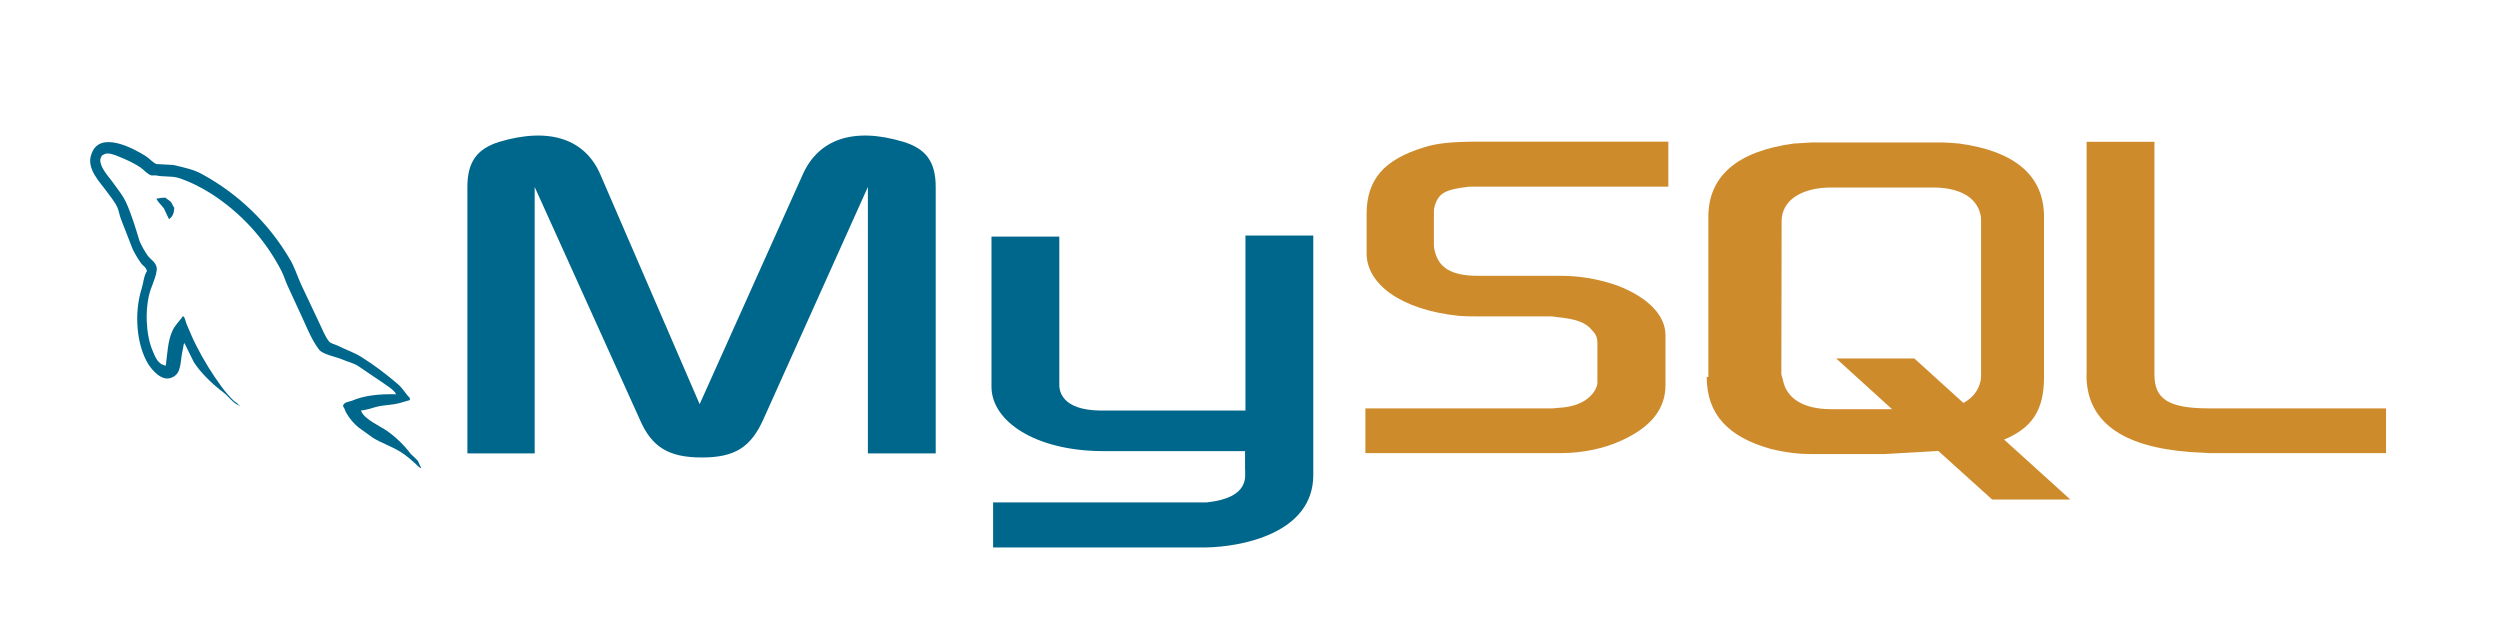
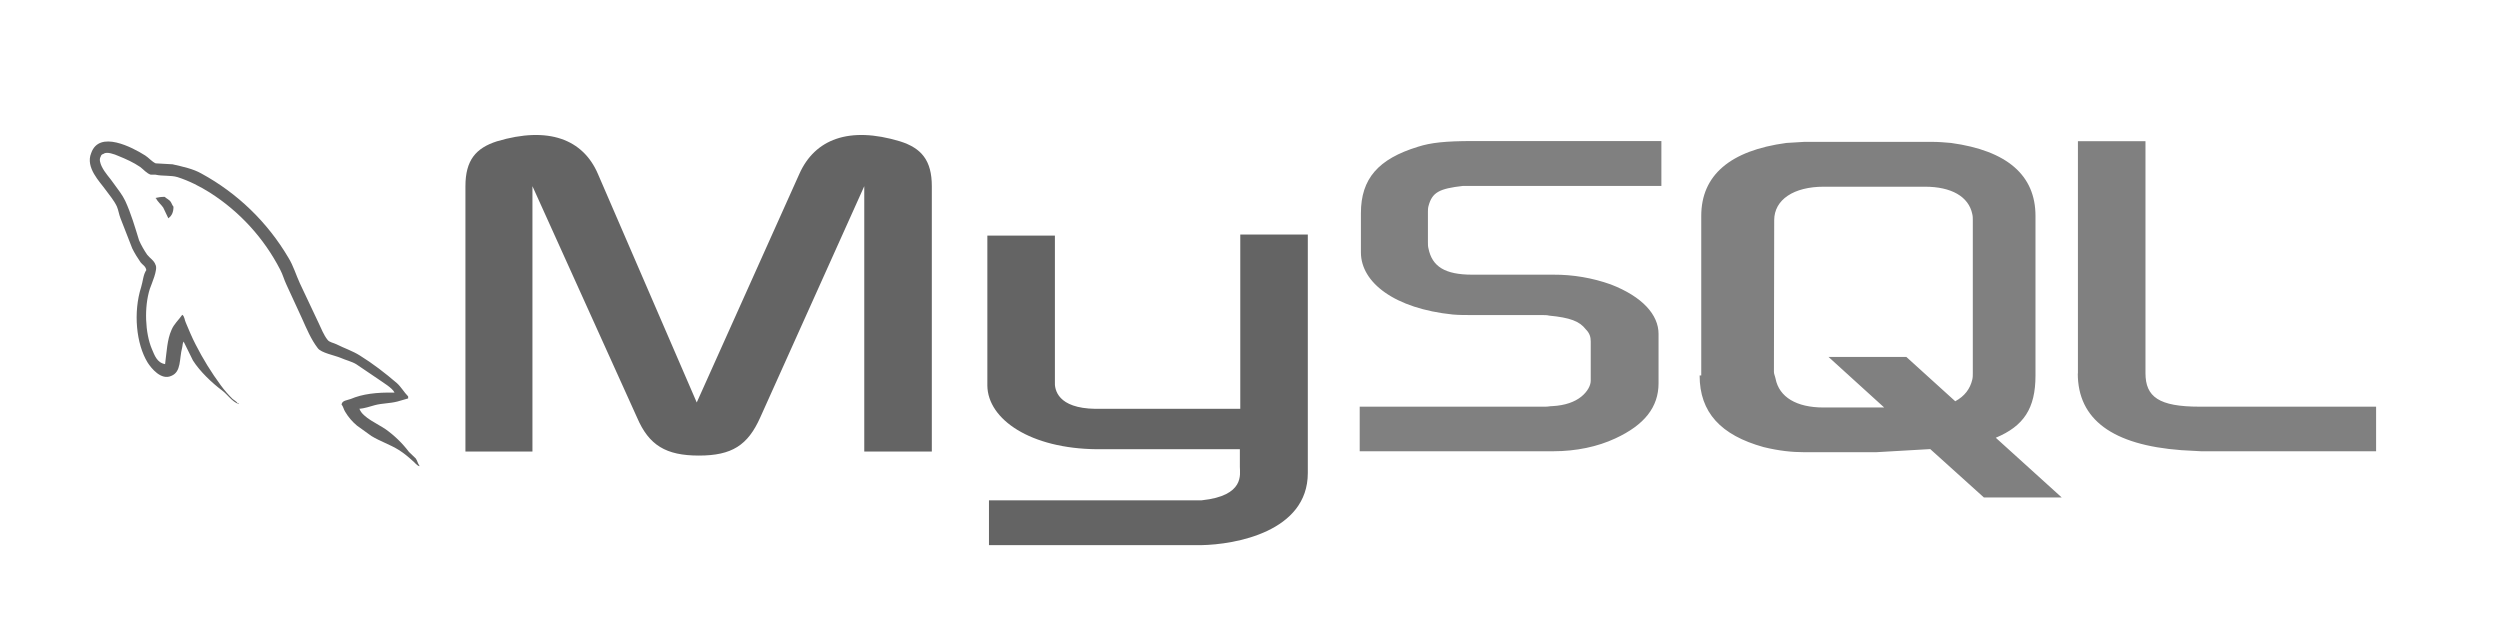
- <svg xmlns="http://www.w3.org/2000/svg" height="60" viewBox="0 0 18.427 4.626" width="239">
-   <g fill-rule="evenodd">
-     <g fill="#00678c">
-       <path d="m2.92 2.906c-.133-.003-.237.01-.324.047-.025.01-.065.01-.068.042.013.013.015.035.027.053a.39.39 0 0 0 .087.102l.107.077c.065.04.138.063.202.103.037.023.073.053.1.078.018.013.03.035.053.043v-.005c-.012-.015-.015-.037-.027-.053l-.05-.048a.79.79 0 0 0 -.173-.168c-.053-.037-.17-.087-.192-.148l-.003-.003c.037-.003.08-.017.115-.027.057-.015.108-.012.167-.027l.08-.023v-.015c-.03-.03-.052-.07-.083-.098-.085-.073-.178-.145-.275-.205-.052-.033-.118-.055-.173-.083-.02-.01-.053-.015-.065-.032-.03-.037-.047-.085-.068-.128l-.137-.29c-.03-.065-.048-.13-.085-.19a1.68 1.68 0 0 0 -.645-.624c-.062-.035-.135-.05-.213-.068l-.125-.007c-.027-.012-.053-.043-.077-.058-.095-.06-.34-.19-.4-.018-.045.108.067.215.105.27.028.038.065.082.085.125.012.028.015.058.027.088l.087.223a.8.8 0 0 0 .062.103c.013.018.037.027.042.057-.023.033-.025.083-.038.125-.06.188-.037.422.048.56.027.042.1.133.175.098.075-.03.058-.125.08-.208.005-.02.002-.033.012-.047v.003l.068.138c.052.082.142.167.217.223.04.03.072.082.122.1v-.005h-.007c-.01-.015-.025-.022-.038-.033a.81.81 0 0 1 -.087-.1 2.15 2.15 0 0 1 -.187-.303c-.027-.052-.05-.108-.072-.16-.01-.02-.01-.05-.027-.06-.025.037-.062.068-.08.113-.032.072-.035.16-.047.252-.06-.01-.078-.065-.098-.112-.05-.118-.058-.31-.015-.445.012-.035.062-.145.042-.178-.01-.032-.043-.05-.062-.075-.022-.032-.045-.072-.06-.107-.029-.094-.059-.198-.102-.291-.02-.043-.055-.087-.084-.127-.031-.046-.066-.078-.091-.13-.009-.02-.02-.05-.007-.07.003-.013.01-.018.023-.022.022-.018.083.005.105.015.062.025.113.048.165.083.023.017.048.048.078.057h.035c.053.012.113.003.163.018.088.028.168.07.24.115a1.48 1.48 0 0 1 .52.57c.02.038.028.073.047.113l.113.245c.035.078.068.158.118.223.025.035.125.053.17.072.033.015.085.028.115.047l.167.113c.027.02.1.062.115.095z" />
-       <path d="m1.22 1.457c-.028 0-.048.003-.068.008v.003h.003c.013.027.037.045.053.068l.038.08.003-.003c.023-.017.035-.043.035-.083-.01-.012-.012-.023-.02-.035-.01-.017-.032-.025-.045-.038z" />
-     </g>
-     <path d="m10.064 3.34h1.434c.168 0 .328-.034.458-.095.217-.1.32-.233.32-.408v-.366c0-.14-.118-.275-.354-.366a1.25 1.25 0 0 0 -.423-.072h-.602c-.202 0-.297-.06-.324-.194-.004-.015-.004-.03-.004-.046v-.225c0-.012 0-.027.004-.042.027-.103.08-.13.256-.15h1.468v-.332h-1.397c-.202 0-.31.012-.404.042-.294.09-.423.236-.423.492v.29c0 .225.252.416.68.46.046.004.095.004.145.004h.515c.02 0 .038 0 .053.004.156.015.225.042.27.1.03.03.038.057.038.092v.29c0 .034-.023.08-.07.118s-.118.065-.214.07c-.02 0-.03.004-.05.004h-1.376zm5.315-.576c0 .34.256.53.767.568l.145.008h1.296v-.33h-1.307c-.3 0-.4-.072-.4-.248v-1.717h-.5v1.72zm-2.787.015v-1.181c0-.3.213-.484.63-.54l.133-.008h.946c.05 0 .092.004.14.008.416.057.625.24.625.54v1.182c0 .244-.088.374-.294.46l.488.442h-.576l-.397-.358-.4.023h-.534c-.088 0-.187-.01-.3-.038-.316-.088-.473-.256-.473-.53zm.538-.026c0 .015.008.03.012.05.027.137.156.213.354.213h.45l-.412-.374h.576l.362.328c.07-.038.11-.092.126-.16.004-.015.004-.034.004-.05v-1.13c0-.015 0-.03-.004-.046-.027-.13-.156-.202-.35-.202h-.75c-.22 0-.366.095-.366.248z" fill="#ce8b2c" />
-     <path d="m3.445 3.342h.496v-1.964l.774 1.712c.088.206.214.282.458.282s.362-.076.454-.282l.77-1.712v1.964h.5v-1.964c0-.19-.076-.282-.236-.332-.377-.114-.63-.015-.744.24l-.76 1.693-.732-1.693c-.11-.255-.366-.354-.747-.24-.156.05-.233.14-.233.332zm3.863-1.598h.5v1.08c-.004.06.02.198.3.202h1.072v-1.29h.5v1.765c0 .435-.538.53-.79.534h-1.57v-.332h1.575c.32-.034.282-.194.282-.248v-.13h-1.057c-.492-.004-.808-.22-.812-.47z" fill="#00678c" />
-   </g>
+ <svg xmlns="http://www.w3.org/2000/svg" width="184" height="46" viewBox="0 0 184 46" fill="none">
+   <path fill-rule="evenodd" clip-rule="evenodd" d="M29.036 28.897C27.713 28.867 26.679 28.996 25.814 29.364C25.565 29.463 25.168 29.463 25.138 29.782C25.267 29.911 25.287 30.13 25.406 30.309C25.634 30.694 25.927 31.037 26.271 31.323L27.335 32.089C27.982 32.486 28.708 32.715 29.344 33.113C29.712 33.342 30.07 33.64 30.338 33.888C30.517 34.018 30.637 34.236 30.865 34.316V34.266C30.746 34.117 30.716 33.898 30.597 33.739L30.1 33.262C29.615 32.62 29.035 32.057 28.38 31.591C27.852 31.224 26.689 30.726 26.47 30.12L26.44 30.09C26.808 30.06 27.236 29.921 27.584 29.821C28.151 29.672 28.658 29.702 29.245 29.553L30.04 29.324V29.175C29.742 28.877 29.523 28.479 29.215 28.201C28.369 27.475 27.445 26.759 26.48 26.162C25.963 25.834 25.307 25.615 24.76 25.337C24.561 25.237 24.233 25.188 24.114 25.019C23.815 24.651 23.646 24.173 23.437 23.746L22.075 20.862C21.777 20.216 21.598 19.569 21.23 18.973C19.694 16.361 17.477 14.216 14.816 12.768C14.2 12.42 13.474 12.271 12.698 12.092L11.455 12.022C11.187 11.903 10.928 11.595 10.69 11.445C9.745 10.849 7.309 9.556 6.712 11.266C6.265 12.34 7.378 13.404 7.756 13.951C8.035 14.329 8.402 14.767 8.601 15.194C8.721 15.473 8.751 15.771 8.87 16.069L9.735 18.287C9.914 18.643 10.121 18.985 10.351 19.311C10.481 19.49 10.719 19.579 10.769 19.878C10.54 20.206 10.521 20.703 10.391 21.121C9.795 22.99 10.023 25.317 10.868 26.689C11.137 27.107 11.863 28.012 12.609 27.664C13.354 27.365 13.185 26.421 13.404 25.595C13.454 25.396 13.424 25.267 13.524 25.128V25.158L14.2 26.53C14.717 27.345 15.612 28.191 16.358 28.747C16.755 29.046 17.073 29.563 17.571 29.742V29.692H17.501C17.402 29.543 17.252 29.473 17.123 29.364C16.808 29.057 16.519 28.724 16.258 28.37C15.556 27.418 14.934 26.411 14.399 25.357C14.13 24.84 13.901 24.283 13.683 23.766C13.583 23.567 13.583 23.268 13.414 23.169C13.165 23.537 12.798 23.845 12.619 24.293C12.3 25.009 12.271 25.884 12.151 26.799C11.555 26.699 11.376 26.152 11.177 25.685C10.68 24.512 10.6 22.602 11.028 21.26C11.147 20.912 11.644 19.818 11.445 19.49C11.346 19.172 11.018 18.993 10.829 18.744C10.61 18.426 10.381 18.028 10.232 17.68C9.944 16.745 9.645 15.711 9.218 14.787C9.019 14.359 8.671 13.921 8.383 13.524C8.074 13.066 7.726 12.748 7.478 12.231C7.388 12.032 7.279 11.734 7.408 11.535C7.438 11.406 7.508 11.356 7.637 11.316C7.856 11.137 8.462 11.366 8.681 11.465C9.297 11.714 9.805 11.943 10.322 12.291C10.55 12.46 10.799 12.768 11.097 12.857H11.445C11.972 12.977 12.569 12.887 13.066 13.036C13.941 13.315 14.737 13.732 15.453 14.18C17.647 15.579 19.431 17.535 20.623 19.848C20.822 20.226 20.902 20.574 21.091 20.971L22.214 23.408C22.562 24.183 22.89 24.979 23.388 25.625C23.636 25.973 24.631 26.152 25.078 26.341C25.406 26.49 25.923 26.619 26.222 26.808L27.882 27.932C28.151 28.131 28.877 28.549 29.026 28.877L29.036 28.897Z" fill="#646464" />
+   <path fill-rule="evenodd" clip-rule="evenodd" d="M12.131 14.488C11.853 14.488 11.654 14.518 11.455 14.568V14.598H11.485C11.614 14.866 11.853 15.045 12.012 15.274L12.39 16.069L12.42 16.039C12.648 15.87 12.768 15.612 12.768 15.214C12.668 15.095 12.649 14.985 12.569 14.866C12.47 14.697 12.251 14.617 12.121 14.488H12.131Z" fill="#646464" />
+   <path fill-rule="evenodd" clip-rule="evenodd" d="M100.074 33.212H114.333C116.004 33.212 117.595 32.874 118.887 32.268C121.045 31.273 122.069 29.951 122.069 28.21V24.571C122.069 23.179 120.896 21.837 118.549 20.932C117.199 20.452 115.776 20.21 114.343 20.216H108.357C106.348 20.216 105.404 19.619 105.135 18.287C105.095 18.137 105.095 17.988 105.095 17.829V15.592C105.095 15.473 105.095 15.323 105.135 15.174C105.404 14.15 105.931 13.882 107.681 13.683H122.278V10.381H108.387C106.378 10.381 105.304 10.501 104.37 10.799C101.446 11.694 100.163 13.146 100.163 15.691V18.575C100.163 20.812 102.669 22.712 106.925 23.149C107.382 23.189 107.87 23.189 108.367 23.189H113.488C113.687 23.189 113.866 23.189 114.015 23.229C115.566 23.378 116.252 23.646 116.7 24.223C116.998 24.521 117.078 24.79 117.078 25.138V28.022C117.078 28.36 116.849 28.817 116.382 29.195C115.914 29.573 115.208 29.841 114.254 29.891C114.055 29.891 113.955 29.931 113.756 29.931H100.074V33.212ZM152.925 27.485C152.925 30.866 155.47 32.755 160.552 33.133L161.994 33.212H174.881V29.931H161.884C158.901 29.931 157.907 29.215 157.907 27.465V10.391H152.935V27.495L152.925 27.485ZM125.212 27.634V15.89C125.212 12.907 127.33 11.078 131.476 10.521L132.799 10.441H142.205C142.703 10.441 143.12 10.481 143.598 10.521C147.734 11.087 149.812 12.907 149.812 15.89V27.644C149.812 30.07 148.937 31.363 146.889 32.218L151.742 36.613H146.014L142.066 33.053L138.089 33.282H132.779C131.904 33.282 130.919 33.182 129.796 32.904C126.653 32.029 125.092 30.358 125.092 27.634H125.212ZM130.561 27.375C130.561 27.524 130.641 27.674 130.681 27.872C130.949 29.235 132.232 29.991 134.201 29.991H138.675L134.579 26.271H140.306L143.906 29.533C144.602 29.155 145 28.618 145.159 27.942C145.199 27.793 145.199 27.604 145.199 27.445V16.208C145.199 16.059 145.199 15.91 145.159 15.751C144.89 14.458 143.608 13.742 141.678 13.742H134.221C132.033 13.742 130.581 14.687 130.581 16.208L130.561 27.375Z" fill="#808080" />
+   <path fill-rule="evenodd" clip-rule="evenodd" d="M34.256 33.232H39.188V13.703L46.885 30.726C47.76 32.775 49.013 33.53 51.439 33.53C53.865 33.53 55.039 32.775 55.953 30.726L63.61 13.703V33.232H68.582V13.703C68.582 11.813 67.826 10.899 66.235 10.401C62.486 9.268 59.971 10.252 58.837 12.788L51.28 29.622L44.001 12.788C42.907 10.252 40.362 9.268 36.573 10.401C35.022 10.899 34.256 11.793 34.256 13.703V33.232ZM72.669 17.342H77.641V28.081C77.601 28.678 77.84 30.05 80.624 30.09H91.284V17.262H96.255V34.813C96.255 39.139 90.906 40.083 88.4 40.123H72.788V36.822H88.45C91.632 36.484 91.254 34.893 91.254 34.356V33.063H80.743C75.851 33.023 72.709 30.875 72.669 28.39V17.342Z" fill="#646464" />
</svg>
